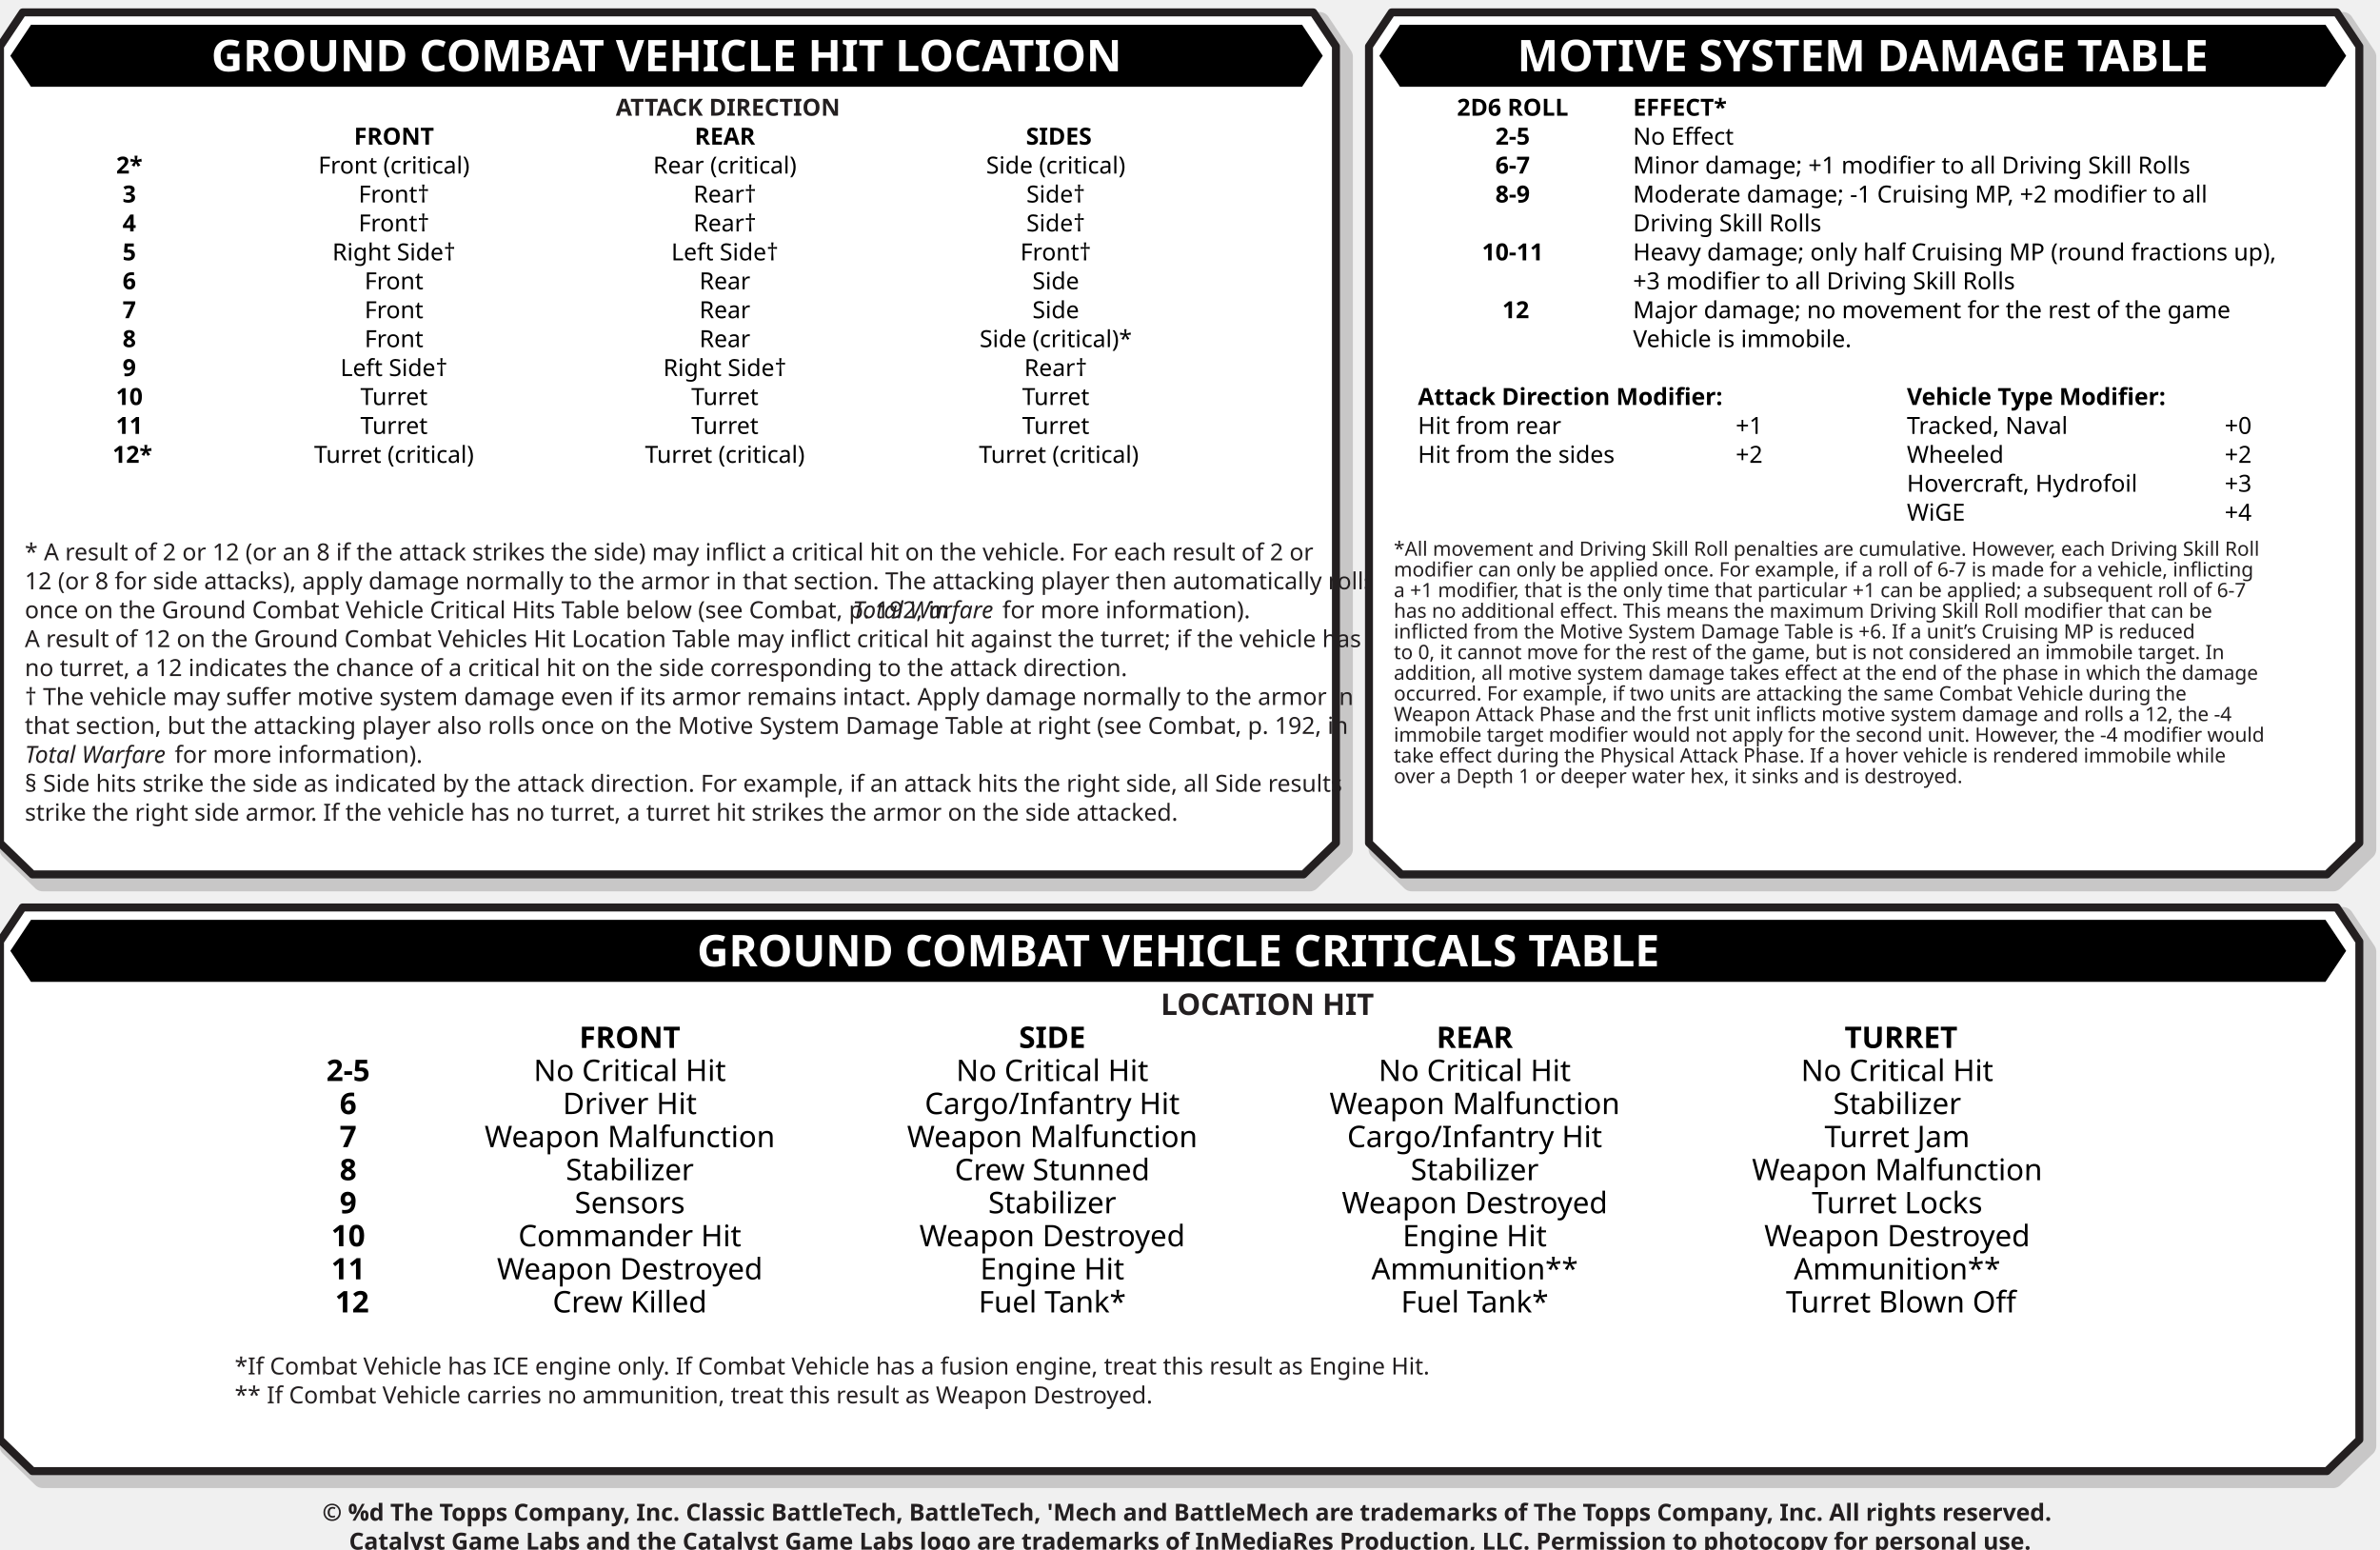
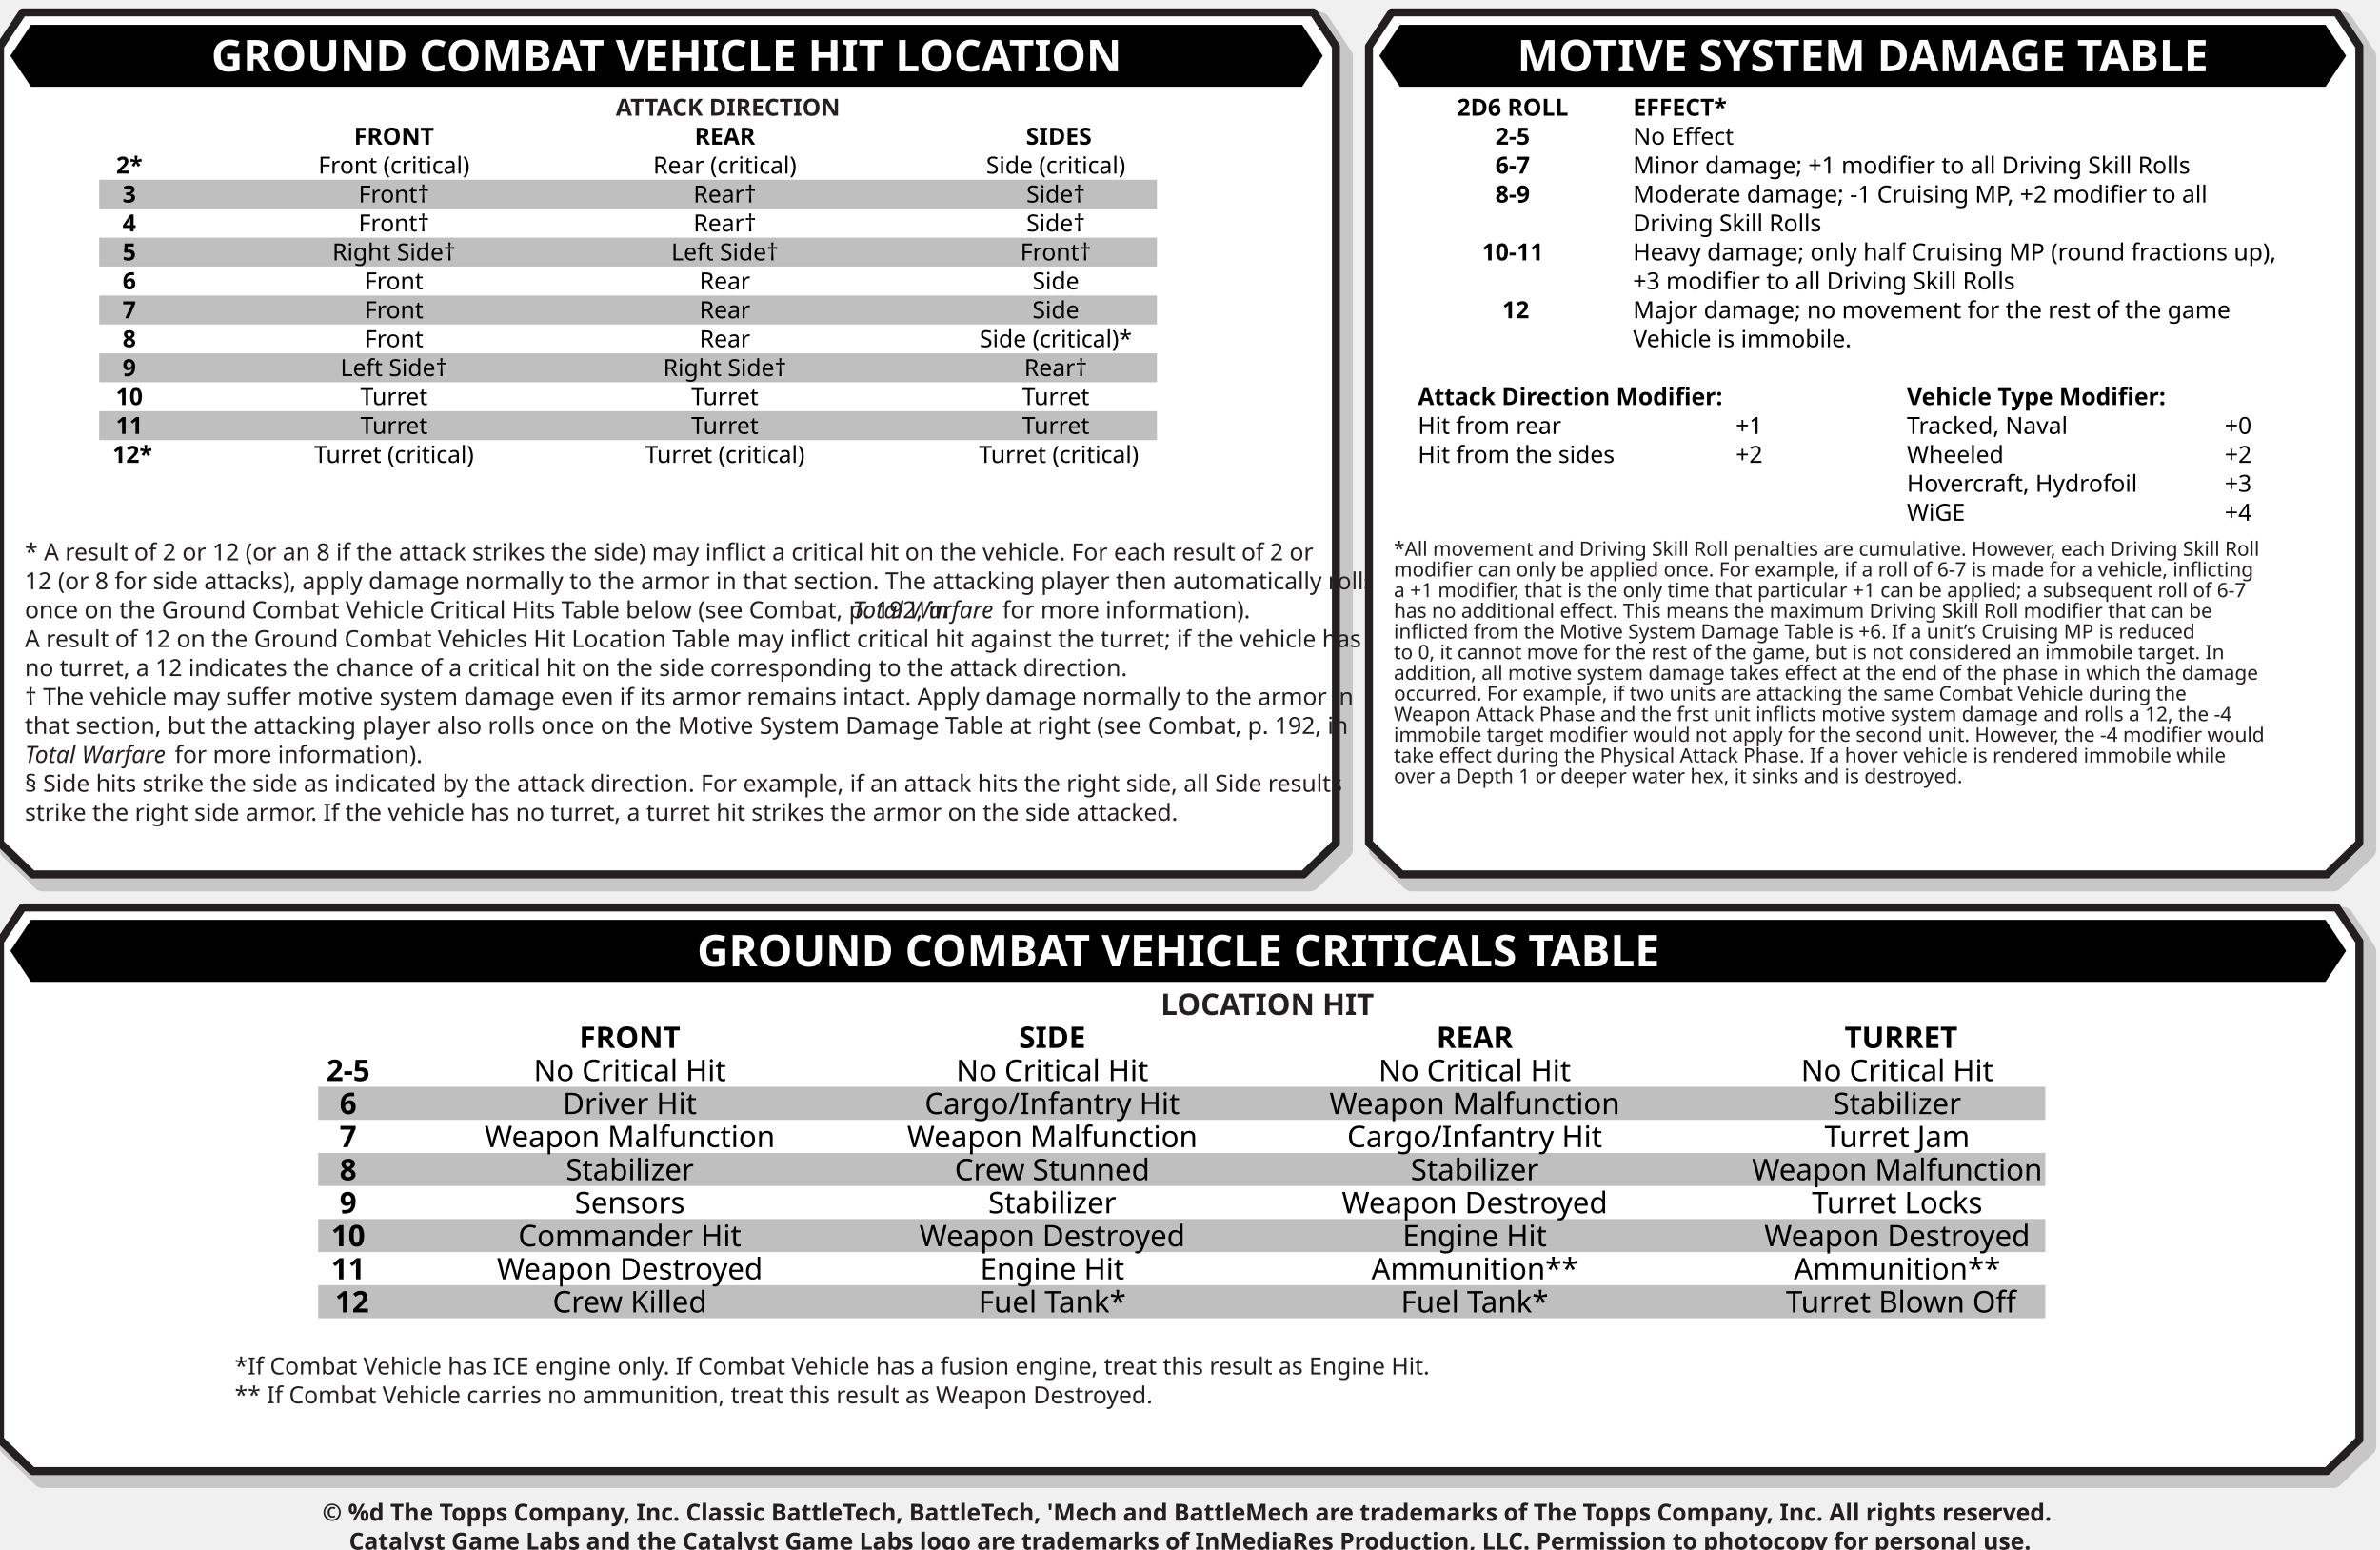
- <svg xmlns="http://www.w3.org/2000/svg" contentScriptType="text/ecmascript" width="576.0" zoomAndPan="magnify" contentStyleType="text/css" height="375.0" preserveAspectRatio="xMidYMid meet" version="1.0">
+ <svg xmlns="http://www.w3.org/2000/svg" contentScriptType="text/ecmascript" width="576.0" zoomAndPan="magnify" contentStyleType="text/css" height="375.0" preserveAspectRatio="xMidYMid meet" version="1.0" id="svg155">
+   <defs id="defs155" />
  <g style="mml-color-elements:" id="rs_template">
    <text font-size="5.7px" transform="translate (288.0 375.0)" fill="#231f20" text-anchor="middle" font-family="Eurostile" id="footer" font-weight="bold">
      <tspan lengthAdjust="spacingAndGlyphs" x="0.0" id="tspanCopyright" y="-7.000" textLength="547.200">© %d The Topps Company, Inc. Classic BattleTech, BattleTech, 'Mech and BattleMech are trademarks of The Topps Company, Inc. All rights reserved.</tspan>
-       <tspan lengthAdjust="spacingAndGlyphs" x="0.0" y="0" textLength="518.400">Catalyst Game Labs and the Catalyst Game Labs logo are trademarks of InMediaRes Production, LLC. Permission to photocopy for personal use.</tspan>
+       <tspan lengthAdjust="spacingAndGlyphs" x="0.0" y="0" textLength="518.400" id="tspan1">Catalyst Game Labs and the Catalyst Game Labs logo are trademarks of InMediaRes Production, LLC. Permission to photocopy for personal use.</tspan>
    </text>
-     <g transform="translate (0.000 3.000)">
-       <g>
-         <path fill="#ffffff" d="M 2.5,10.714 L 7.975,2.500 L 319.345,2.500 l 5.475,8.214 L 324.820,202.500 l -7.845,7.600 L 10.345,210.100 l -7.845,-7.600 Z" stroke-width="5.2" stroke-linejoin="round" stroke="#c8c7c7" />
-         <path fill="#ffffff" d="M 0.0,8.214 L 5.475,0.000 L 317.845,0.000 l 5.475,8.214 L 323.320,201.000 l -7.845,7.600 L 7.845,208.600 l -7.845,-7.600 Z" stroke-width="1.932" stroke-linejoin="round" stroke="#231f20" />
-         <g transform="translate (2.5,3.0)">
-           <path fill="#000000" d="M 0,7.500 l 4.999,-7.500 h 307.630 l 4.999,7.500 l -4.999,7.500 h -307.630 Z" />
-           <text x="158.814" y="11.250" fill="#ffffff" text-anchor="middle" style="font-family:Eurostile;font-size:10.600px;font-weight:bold;font-style:normal" textLength="198.545" lengthAdjust="spacingAndGlyphs">GROUND COMBAT VEHICLE HIT LOCATION</text>
+     <g transform="translate (0.000 3.000)" id="g64">
+       <g id="g4">
+         <path fill="#ffffff" d="M 2.5,10.714 L 7.975,2.500 L 319.345,2.500 l 5.475,8.214 L 324.820,202.500 l -7.845,7.600 L 10.345,210.100 l -7.845,-7.600 Z" stroke-width="5.2" stroke-linejoin="round" stroke="#c8c7c7" id="path1" />
+         <path fill="#ffffff" d="M 0.0,8.214 L 5.475,0.000 L 317.845,0.000 l 5.475,8.214 L 323.320,201.000 l -7.845,7.600 L 7.845,208.600 l -7.845,-7.600 Z" stroke-width="1.932" stroke-linejoin="round" stroke="#231f20" id="path2" />
+         <g transform="translate (2.5,3.0)" id="g3">
+           <path fill="#000000" d="M 0,7.500 l 4.999,-7.500 h 307.630 l 4.999,7.500 l -4.999,7.500 h -307.630 Z" id="path3" />
+           <text x="158.814" y="11.250" fill="#ffffff" text-anchor="middle" style="font-family:Eurostile;font-size:10.600px;font-weight:bold;font-style:normal" textLength="198.545" lengthAdjust="spacingAndGlyphs" id="text3">GROUND COMBAT VEHICLE HIT LOCATION</text>
        </g>
      </g>
-       <text fill="#231f20" x="176.176" y="25.000" style="font-family:Eurostile;font-size:5.700px;font-weight:bold;font-style:normal" text-anchor="middle">ATTACK DIRECTION</text>
-       <g transform="translate (0.000 32.000)">
-         <text text-anchor="middle" style="font-family:Eurostile;font-size:5.700px;font-weight:bold;font-style:normal">
-           <tspan x="96.096" y="0.000">FRONT</tspan>
-           <tspan x="176.176" y="0.000">REAR</tspan>
-           <tspan x="256.256" y="0.000">SIDES</tspan>
-         </text>
-         <text text-anchor="middle" style="font-family:Eurostile;font-size:5.700px;font-weight:bold;font-style:normal">
-           <tspan x="32.032" y="7.000">2*</tspan>
-           <tspan x="32.032" y="14.000">3</tspan>
-           <tspan x="32.032" y="21.000">4</tspan>
-           <tspan x="32.032" y="28.000">5</tspan>
-           <tspan x="32.032" y="35.000">6</tspan>
-           <tspan x="32.032" y="42.000">7</tspan>
-           <tspan x="32.032" y="49.000">8</tspan>
-           <tspan x="32.032" y="56.000">9</tspan>
-           <tspan x="32.032" y="63.000">10</tspan>
-           <tspan x="32.032" y="70.000">11</tspan>
-           <tspan x="32.032" y="77.000">12*</tspan>
-         </text>
-         <text text-anchor="middle" style="font-family:Eurostile;font-size:5.700px;font-weight:normal;font-style:normal">
-           <tspan x="96.096" y="7.000">Front (critical)</tspan>
-           <tspan x="176.176" y="7.000">Rear (critical)</tspan>
-           <tspan x="256.256" y="7.000">Side (critical)</tspan>
-           <tspan x="96.096" y="14.000">Front†</tspan>
-           <tspan x="176.176" y="14.000">Rear†</tspan>
-           <tspan x="256.256" y="14.000">Side†</tspan>
-           <tspan x="96.096" y="21.000">Front†</tspan>
-           <tspan x="176.176" y="21.000">Rear†</tspan>
-           <tspan x="256.256" y="21.000">Side†</tspan>
-           <tspan x="96.096" y="28.000">Right Side†</tspan>
-           <tspan x="176.176" y="28.000">Left Side†</tspan>
-           <tspan x="256.256" y="28.000">Front†</tspan>
-           <tspan x="96.096" y="35.000">Front</tspan>
-           <tspan x="176.176" y="35.000">Rear</tspan>
-           <tspan x="256.256" y="35.000">Side</tspan>
-           <tspan x="96.096" y="42.000">Front</tspan>
-           <tspan x="176.176" y="42.000">Rear</tspan>
-           <tspan x="256.256" y="42.000">Side</tspan>
-           <tspan x="96.096" y="49.000">Front</tspan>
-           <tspan x="176.176" y="49.000">Rear</tspan>
-           <tspan x="256.256" y="49.000">Side (critical)*</tspan>
-           <tspan x="96.096" y="56.000">Left Side†</tspan>
-           <tspan x="176.176" y="56.000">Right Side†</tspan>
-           <tspan x="256.256" y="56.000">Rear†</tspan>
-           <tspan x="96.096" y="63.000">Turret</tspan>
-           <tspan x="176.176" y="63.000">Turret</tspan>
-           <tspan x="256.256" y="63.000">Turret</tspan>
-           <tspan x="96.096" y="70.000">Turret</tspan>
-           <tspan x="176.176" y="70.000">Turret</tspan>
-           <tspan x="256.256" y="70.000">Turret</tspan>
-           <tspan x="96.096" y="77.000">Turret (critical)</tspan>
-           <tspan x="176.176" y="77.000">Turret (critical)</tspan>
-           <tspan x="256.256" y="77.000">Turret (critical)</tspan>
-         </text>
-       </g>
-       <g transform="translate(0,125.600)">
-         <text x="6.000" y="7.000" fill="#231f20" text-anchor="start" style="font-family:Eurostile;font-size:5.700px;font-weight:normal;font-style:normal" textLength="311.320" lengthAdjust="spacingAndGlyphs">* A result of 2 or 12 (or an 8 if the attack strikes the side) may inflict a critical hit on the vehicle. For each result of 2 or</text>
-         <text x="6.000" y="14.000" fill="#231f20" text-anchor="start" style="font-family:Eurostile;font-size:5.700px;font-weight:normal;font-style:normal" textLength="311.320" lengthAdjust="spacingAndGlyphs">12 (or 8 for side attacks), apply damage normally to the armor in that section. The attacking player then automatically rolls</text>
-         <text x="6.000" y="21.000" fill="#231f20" text-anchor="start" style="font-family:Eurostile;font-size:5.700px;font-weight:normal;font-style:normal" textLength="200.326" lengthAdjust="spacingAndGlyphs">once on the Ground Combat Vehicle Critical Hits Table below (see Combat, p. 192, in </text>
-         <text x="206.326" y="21.000" fill="#231f20" text-anchor="start" style="font-family:Eurostile;font-size:5.700px;font-weight:normal;font-style:italic" textLength="33.425" lengthAdjust="spacingAndGlyphs">Total Warfare</text>
-         <text x="242.595" y="21.000" fill="#231f20" text-anchor="start" style="font-family:Eurostile;font-size:5.700px;font-weight:normal;font-style:normal" textLength="53.281" lengthAdjust="spacingAndGlyphs"> for more information).</text>
-         <text x="6.000" y="28.000" fill="#231f20" text-anchor="start" style="font-family:Eurostile;font-size:5.700px;font-weight:normal;font-style:normal" textLength="311.320" lengthAdjust="spacingAndGlyphs">A result of 12 on the Ground Combat Vehicles Hit Location Table may inflict critical hit against the turret; if the vehicle has</text>
-         <text fill="#231f20" x="6.000" y="35.000" style="font-family:Eurostile;font-size:5.700px;font-weight:normal;font-style:normal;mml-field-width:67827.500" text-anchor="start">no turret, a 12 indicates the chance of a critical hit on the side corresponding to the attack direction.</text>
-         <text x="6.000" y="42.000" fill="#231f20" text-anchor="start" style="font-family:Eurostile;font-size:5.700px;font-weight:normal;font-style:normal" textLength="311.320" lengthAdjust="spacingAndGlyphs">† The vehicle may suffer motive system damage even if its armor remains intact. Apply damage normally to the armor in</text>
-         <text x="6.000" y="49.000" fill="#231f20" text-anchor="start" style="font-family:Eurostile;font-size:5.700px;font-weight:normal;font-style:normal" textLength="311.320" lengthAdjust="spacingAndGlyphs">that section, but the attacking player also rolls once on the Motive System Damage Table at right (see Combat, p. 192, in</text>
-         <text x="6.000" y="56.000" fill="#231f20" text-anchor="start" style="font-family:Eurostile;font-size:5.700px;font-weight:normal;font-style:italic" textLength="33.425" lengthAdjust="spacingAndGlyphs">Total Warfare</text>
-         <text x="42.269" y="56.000" fill="#231f20" text-anchor="start" style="font-family:Eurostile;font-size:5.700px;font-weight:normal;font-style:normal" textLength="53.281" lengthAdjust="spacingAndGlyphs"> for more information).</text>
-         <text x="6.000" y="63.000" fill="#231f20" text-anchor="start" style="font-family:Eurostile;font-size:5.700px;font-weight:normal;font-style:normal" textLength="311.320" lengthAdjust="spacingAndGlyphs">§ Side hits strike the side as indicated by the attack direction. For example, if an attack hits the right side, all Side results</text>
-         <text fill="#231f20" x="6.000" y="70.000" style="font-family:Eurostile;font-size:5.700px;font-weight:normal;font-style:normal;mml-field-width:69736.813" text-anchor="start">strike the right side armor. If the vehicle has no turret, a turret hit strikes the armor on the side attacked.</text>
-       </g>
-     </g>
-     <g transform="translate (331.320 3.000)">
-       <g>
-         <path fill="#ffffff" d="M 2.5,10.714 L 7.975,2.500 L 235.705,2.500 l 5.475,8.214 L 241.180,202.500 l -7.845,7.600 L 10.345,210.100 l -7.845,-7.600 Z" stroke-width="5.2" stroke-linejoin="round" stroke="#c8c7c7" />
-         <path fill="#ffffff" d="M 0.0,8.214 L 5.475,0.000 L 234.205,0.000 l 5.475,8.214 L 239.680,201.000 l -7.845,7.600 L 7.845,208.600 l -7.845,-7.600 Z" stroke-width="1.932" stroke-linejoin="round" stroke="#231f20" />
-         <g transform="translate (2.5,3.0)">
-           <path fill="#000000" d="M 0,7.500 l 4.999,-7.500 h 223.990 l 4.999,7.500 l -4.999,7.500 h -223.990 Z" />
-           <text x="116.994" y="11.250" fill="#ffffff" text-anchor="middle" style="font-family:Eurostile;font-size:10.600px;font-weight:bold;font-style:normal" textLength="157.417" lengthAdjust="spacingAndGlyphs">MOTIVE SYSTEM DAMAGE TABLE</text>
+       <text fill="#231f20" x="176.176" y="25.000" style="font-family:Eurostile;font-size:5.700px;font-weight:bold;font-style:normal" text-anchor="middle" id="text4">ATTACK DIRECTION</text>
+       <g transform="translate (0.000 32.000)" id="g50">
+         <text text-anchor="middle" style="font-family:Eurostile;font-size:5.700px;font-weight:bold;font-style:normal" id="text6">
+           <tspan x="96.096" y="0.000" id="tspan4">FRONT</tspan>
+           <tspan x="176.176" y="0.000" id="tspan5">REAR</tspan>
+           <tspan x="256.256" y="0.000" id="tspan6">SIDES</tspan>
+         </text>
+         <text text-anchor="middle" style="font-family:Eurostile;font-size:5.700px;font-weight:bold;font-style:normal" id="text17">
+           <tspan x="32.032" y="7.000" id="tspan7">2*</tspan>
+           <tspan x="32.032" y="14.000" id="tspan8">3</tspan>
+           <tspan x="32.032" y="21.000" id="tspan9">4</tspan>
+           <tspan x="32.032" y="28.000" id="tspan10">5</tspan>
+           <tspan x="32.032" y="35.000" id="tspan11">6</tspan>
+           <tspan x="32.032" y="42.000" id="tspan12">7</tspan>
+           <tspan x="32.032" y="49.000" id="tspan13">8</tspan>
+           <tspan x="32.032" y="56.000" id="tspan14">9</tspan>
+           <tspan x="32.032" y="63.000" id="tspan15">10</tspan>
+           <tspan x="32.032" y="70.000" id="tspan16">11</tspan>
+           <tspan x="32.032" y="77.000" id="tspan17">12*</tspan>
+         </text>
+         <text text-anchor="middle" style="font-family:Eurostile;font-size:5.700px;font-weight:normal;font-style:normal" id="text50">
+           <tspan x="96.096" y="7.000" id="tspan18">Front (critical)</tspan>
+           <tspan x="176.176" y="7.000" id="tspan19">Rear (critical)</tspan>
+           <tspan x="256.256" y="7.000" id="tspan20">Side (critical)</tspan>
+           <tspan x="96.096" y="14.000" id="tspan21">Front†</tspan>
+           <tspan x="176.176" y="14.000" id="tspan22">Rear†</tspan>
+           <tspan x="256.256" y="14.000" id="tspan23">Side†</tspan>
+           <tspan x="96.096" y="21.000" id="tspan24">Front†</tspan>
+           <tspan x="176.176" y="21.000" id="tspan25">Rear†</tspan>
+           <tspan x="256.256" y="21.000" id="tspan26">Side†</tspan>
+           <tspan x="96.096" y="28.000" id="tspan27">Right Side†</tspan>
+           <tspan x="176.176" y="28.000" id="tspan28">Left Side†</tspan>
+           <tspan x="256.256" y="28.000" id="tspan29">Front†</tspan>
+           <tspan x="96.096" y="35.000" id="tspan30">Front</tspan>
+           <tspan x="176.176" y="35.000" id="tspan31">Rear</tspan>
+           <tspan x="256.256" y="35.000" id="tspan32">Side</tspan>
+           <tspan x="96.096" y="42.000" id="tspan33">Front</tspan>
+           <tspan x="176.176" y="42.000" id="tspan34">Rear</tspan>
+           <tspan x="256.256" y="42.000" id="tspan35">Side</tspan>
+           <tspan x="96.096" y="49.000" id="tspan36">Front</tspan>
+           <tspan x="176.176" y="49.000" id="tspan37">Rear</tspan>
+           <tspan x="256.256" y="49.000" id="tspan38">Side (critical)*</tspan>
+           <tspan x="96.096" y="56.000" id="tspan39">Left Side†</tspan>
+           <tspan x="176.176" y="56.000" id="tspan40">Right Side†</tspan>
+           <tspan x="256.256" y="56.000" id="tspan41">Rear†</tspan>
+           <tspan x="96.096" y="63.000" id="tspan42">Turret</tspan>
+           <tspan x="176.176" y="63.000" id="tspan43">Turret</tspan>
+           <tspan x="256.256" y="63.000" id="tspan44">Turret</tspan>
+           <tspan x="96.096" y="70.000" id="tspan45">Turret</tspan>
+           <tspan x="176.176" y="70.000" id="tspan46">Turret</tspan>
+           <tspan x="256.256" y="70.000" id="tspan47">Turret</tspan>
+           <tspan x="96.096" y="77.000" id="tspan48">Turret (critical)</tspan>
+           <tspan x="176.176" y="77.000" id="tspan49">Turret (critical)</tspan>
+           <tspan x="256.256" y="77.000" id="tspan50">Turret (critical)</tspan>
+         </text>
+       </g>
+       <g transform="translate(0,125.600)" id="g63">
+         <text x="6.000" y="7.000" fill="#231f20" text-anchor="start" style="font-family:Eurostile;font-size:5.700px;font-weight:normal;font-style:normal" textLength="311.320" lengthAdjust="spacingAndGlyphs" id="text51">* A result of 2 or 12 (or an 8 if the attack strikes the side) may inflict a critical hit on the vehicle. For each result of 2 or</text>
+         <text x="6.000" y="14.000" fill="#231f20" text-anchor="start" style="font-family:Eurostile;font-size:5.700px;font-weight:normal;font-style:normal" textLength="311.320" lengthAdjust="spacingAndGlyphs" id="text52">12 (or 8 for side attacks), apply damage normally to the armor in that section. The attacking player then automatically rolls</text>
+         <text x="6.000" y="21.000" fill="#231f20" text-anchor="start" style="font-family:Eurostile;font-size:5.700px;font-weight:normal;font-style:normal" textLength="200.326" lengthAdjust="spacingAndGlyphs" id="text53">once on the Ground Combat Vehicle Critical Hits Table below (see Combat, p. 192, in </text>
+         <text x="206.326" y="21.000" fill="#231f20" text-anchor="start" style="font-family:Eurostile;font-size:5.700px;font-weight:normal;font-style:italic" textLength="33.425" lengthAdjust="spacingAndGlyphs" id="text54">Total Warfare</text>
+         <text x="242.595" y="21.000" fill="#231f20" text-anchor="start" style="font-family:Eurostile;font-size:5.700px;font-weight:normal;font-style:normal" textLength="53.281" lengthAdjust="spacingAndGlyphs" id="text55"> for more information).</text>
+         <text x="6.000" y="28.000" fill="#231f20" text-anchor="start" style="font-family:Eurostile;font-size:5.700px;font-weight:normal;font-style:normal" textLength="311.320" lengthAdjust="spacingAndGlyphs" id="text56">A result of 12 on the Ground Combat Vehicles Hit Location Table may inflict critical hit against the turret; if the vehicle has</text>
+         <text fill="#231f20" x="6.000" y="35.000" style="font-family:Eurostile;font-size:5.700px;font-weight:normal;font-style:normal;mml-field-width:67827.500" text-anchor="start" id="text57">no turret, a 12 indicates the chance of a critical hit on the side corresponding to the attack direction.</text>
+         <text x="6.000" y="42.000" fill="#231f20" text-anchor="start" style="font-family:Eurostile;font-size:5.700px;font-weight:normal;font-style:normal" textLength="311.320" lengthAdjust="spacingAndGlyphs" id="text58">† The vehicle may suffer motive system damage even if its armor remains intact. Apply damage normally to the armor in</text>
+         <text x="6.000" y="49.000" fill="#231f20" text-anchor="start" style="font-family:Eurostile;font-size:5.700px;font-weight:normal;font-style:normal" textLength="311.320" lengthAdjust="spacingAndGlyphs" id="text59">that section, but the attacking player also rolls once on the Motive System Damage Table at right (see Combat, p. 192, in</text>
+         <text x="6.000" y="56.000" fill="#231f20" text-anchor="start" style="font-family:Eurostile;font-size:5.700px;font-weight:normal;font-style:italic" textLength="33.425" lengthAdjust="spacingAndGlyphs" id="text60">Total Warfare</text>
+         <text x="42.269" y="56.000" fill="#231f20" text-anchor="start" style="font-family:Eurostile;font-size:5.700px;font-weight:normal;font-style:normal" textLength="53.281" lengthAdjust="spacingAndGlyphs" id="text61"> for more information).</text>
+         <text x="6.000" y="63.000" fill="#231f20" text-anchor="start" style="font-family:Eurostile;font-size:5.700px;font-weight:normal;font-style:normal" textLength="311.320" lengthAdjust="spacingAndGlyphs" id="text62">§ Side hits strike the side as indicated by the attack direction. For example, if an attack hits the right side, all Side results</text>
+         <text fill="#231f20" x="6.000" y="70.000" style="font-family:Eurostile;font-size:5.700px;font-weight:normal;font-style:normal;mml-field-width:69736.813" text-anchor="start" id="text63">strike the right side armor. If the vehicle has no turret, a turret hit strikes the armor on the side attacked.</text>
+       </g>
+     </g>
+     <g transform="translate (331.320 3.000)" id="g107">
+       <g id="g67">
+         <path fill="#ffffff" d="M 2.5,10.714 L 7.975,2.500 L 235.705,2.500 l 5.475,8.214 L 241.180,202.500 l -7.845,7.600 L 10.345,210.100 l -7.845,-7.600 Z" stroke-width="5.2" stroke-linejoin="round" stroke="#c8c7c7" id="path64" />
+         <path fill="#ffffff" d="M 0.0,8.214 L 5.475,0.000 L 234.205,0.000 l 5.475,8.214 L 239.680,201.000 l -7.845,7.600 L 7.845,208.600 l -7.845,-7.600 Z" stroke-width="1.932" stroke-linejoin="round" stroke="#231f20" id="path65" />
+         <g transform="translate (2.5,3.0)" id="g66">
+           <path fill="#000000" d="M 0,7.500 l 4.999,-7.500 h 223.990 l 4.999,7.500 l -4.999,7.500 h -223.990 Z" id="path66" />
+           <text x="116.994" y="11.250" fill="#ffffff" text-anchor="middle" style="font-family:Eurostile;font-size:10.600px;font-weight:bold;font-style:normal" textLength="157.417" lengthAdjust="spacingAndGlyphs" id="text66">MOTIVE SYSTEM DAMAGE TABLE</text>
        </g>
      </g>
-       <g transform="translate (0.000 25.000)">
-         <text text-anchor="start" style="font-family:Eurostile;font-size:5.700px;font-weight:bold;font-style:normal">
-           <tspan x="63.904" y="0.000">EFFECT*</tspan>
-         </text>
-         <text text-anchor="middle" style="font-family:Eurostile;font-size:5.700px;font-weight:bold;font-style:normal">
-           <tspan x="35.502" y="0.000">2D6 ROLL</tspan>
-           <tspan x="35.502" y="7.000">2-5</tspan>
-           <tspan x="35.502" y="14.000">6-7</tspan>
-           <tspan x="35.502" y="21.000">8-9</tspan>
-           <tspan x="35.502" y="35.000">10-11</tspan>
-           <tspan x="35.502" y="49.000">12</tspan>
-         </text>
-         <text text-anchor="start" style="font-family:Eurostile;font-size:5.700px;font-weight:normal;font-style:normal">
-           <tspan x="63.904" y="7.000">No Effect</tspan>
-           <tspan x="63.904" y="14.000">Minor damage; +1 modifier to all Driving Skill Rolls</tspan>
-           <tspan x="63.904" y="21.000">Moderate damage; -1 Cruising MP, +2 modifier to all</tspan>
-           <tspan x="63.904" y="28.000">Driving Skill Rolls</tspan>
-           <tspan x="63.904" y="35.000">Heavy damage; only half Cruising MP (round fractions up),</tspan>
-           <tspan x="63.904" y="42.000">+3 modifier to all Driving Skill Rolls</tspan>
-           <tspan x="63.904" y="49.000">Major damage; no movement for the rest of the game</tspan>
-           <tspan x="63.904" y="56.000">Vehicle is immobile.</tspan>
-         </text>
-       </g>
-       <g transform="translate (0.000 95.000)">
-         <text text-anchor="start" style="font-family:Eurostile;font-size:5.700px;font-weight:bold;font-style:normal">
-           <tspan x="11.834" y="0.000">Attack Direction Modifier:</tspan>
-         </text>
-         <text text-anchor="start" style="font-family:Eurostile;font-size:5.700px;font-weight:normal;font-style:normal">
-           <tspan x="11.834" y="7.000">Hit from rear</tspan>
-           <tspan x="88.755" y="7.000">+1</tspan>
-           <tspan x="11.834" y="14.000">Hit from the sides</tspan>
-           <tspan x="88.755" y="14.000">+2</tspan>
-         </text>
-       </g>
-       <g transform="translate (118.340 95.000)">
-         <text text-anchor="start" style="font-family:Eurostile;font-size:5.700px;font-weight:bold;font-style:normal">
-           <tspan x="11.834" y="0.000">Vehicle Type Modifier:</tspan>
-         </text>
-         <text text-anchor="start" style="font-family:Eurostile;font-size:5.700px;font-weight:normal;font-style:normal">
-           <tspan x="11.834" y="7.000">Tracked, Naval</tspan>
-           <tspan x="88.755" y="7.000">+0</tspan>
-           <tspan x="11.834" y="14.000">Wheeled</tspan>
-           <tspan x="88.755" y="14.000">+2</tspan>
-           <tspan x="11.834" y="21.000">Hovercraft, Hydrofoil</tspan>
-           <tspan x="88.755" y="21.000">+3</tspan>
-           <tspan x="11.834" y="28.000">WiGE</tspan>
-           <tspan x="88.755" y="28.000">+4</tspan>
-         </text>
-       </g>
-       <text x="6.000" y="131.500" fill="#231f20" text-anchor="start" style="font-family:Eurostile;font-size:4.800px;font-weight:normal;font-style:normal" textLength="227.680" lengthAdjust="spacingAndGlyphs">*All movement and Driving Skill Roll penalties are cumulative. However, each Driving Skill Roll</text>
-       <text x="6.000" y="136.500" fill="#231f20" text-anchor="start" style="font-family:Eurostile;font-size:4.800px;font-weight:normal;font-style:normal" textLength="227.680" lengthAdjust="spacingAndGlyphs">modifier can only be applied once. For example, if a roll of 6-7 is made for a vehicle, inflicting</text>
-       <text x="6.000" y="141.500" fill="#231f20" text-anchor="start" style="font-family:Eurostile;font-size:4.800px;font-weight:normal;font-style:normal" textLength="227.680" lengthAdjust="spacingAndGlyphs">a +1 modifier, that is the only time that particular +1 can be applied; a subsequent roll of 6-7</text>
-       <text x="6.000" y="146.500" fill="#231f20" text-anchor="start" style="font-family:Eurostile;font-size:4.800px;font-weight:normal;font-style:normal" textLength="227.680" lengthAdjust="spacingAndGlyphs">has no additional effect. This means the maximum Driving Skill Roll modifier that can be</text>
-       <text x="6.000" y="151.500" fill="#231f20" text-anchor="start" style="font-family:Eurostile;font-size:4.800px;font-weight:normal;font-style:normal" textLength="227.680" lengthAdjust="spacingAndGlyphs">inflicted from the Motive System Damage Table is +6. If a unit’s Cruising MP is reduced</text>
-       <text x="6.000" y="156.500" fill="#231f20" text-anchor="start" style="font-family:Eurostile;font-size:4.800px;font-weight:normal;font-style:normal" textLength="227.680" lengthAdjust="spacingAndGlyphs">to 0, it cannot move for the rest of the game, but is not considered an immobile target. In</text>
-       <text x="6.000" y="161.500" fill="#231f20" text-anchor="start" style="font-family:Eurostile;font-size:4.800px;font-weight:normal;font-style:normal" textLength="227.680" lengthAdjust="spacingAndGlyphs">addition, all motive system damage takes effect at the end of the phase in which the damage</text>
-       <text x="6.000" y="166.500" fill="#231f20" text-anchor="start" style="font-family:Eurostile;font-size:4.800px;font-weight:normal;font-style:normal" textLength="227.680" lengthAdjust="spacingAndGlyphs">occurred. For example, if two units are attacking the same Combat Vehicle during the</text>
-       <text x="6.000" y="171.500" fill="#231f20" text-anchor="start" style="font-family:Eurostile;font-size:4.800px;font-weight:normal;font-style:normal" textLength="227.680" lengthAdjust="spacingAndGlyphs">Weapon Attack Phase and the frst unit inflicts motive system damage and rolls a 12, the -4</text>
-       <text x="6.000" y="176.500" fill="#231f20" text-anchor="start" style="font-family:Eurostile;font-size:4.800px;font-weight:normal;font-style:normal" textLength="227.680" lengthAdjust="spacingAndGlyphs">immobile target modifier would not apply for the second unit. However, the -4 modifier would</text>
-       <text x="6.000" y="181.500" fill="#231f20" text-anchor="start" style="font-family:Eurostile;font-size:4.800px;font-weight:normal;font-style:normal" textLength="227.680" lengthAdjust="spacingAndGlyphs">take effect during the Physical Attack Phase. If a hover vehicle is rendered immobile while</text>
-       <text fill="#231f20" x="6.000" y="186.500" style="font-family:Eurostile;font-size:4.800px;font-weight:normal;font-style:normal;mml-field-width:21594.053" text-anchor="start">over a Depth 1 or deeper water hex, it sinks and is destroyed.</text>
-     </g>
-     <g transform="translate (0.000 219.600)">
-       <g>
-         <path fill="#ffffff" d="M 2.5,10.714 L 7.975,2.500 L 567.025,2.500 l 5.475,8.214 L 572.500,130.300 l -7.845,7.600 L 10.345,137.900 l -7.845,-7.600 Z" stroke-width="5.2" stroke-linejoin="round" stroke="#c8c7c7" />
-         <path fill="#ffffff" d="M 0.0,8.214 L 5.475,0.000 L 565.525,0.000 l 5.475,8.214 L 571.000,128.800 l -7.845,7.600 L 7.845,136.400 l -7.845,-7.600 Z" stroke-width="1.932" stroke-linejoin="round" stroke="#231f20" />
-         <g transform="translate (2.5,3.0)">
-           <path fill="#000000" d="M 0,7.500 l 4.999,-7.500 h 555.310 l 4.999,7.500 l -4.999,7.500 h -555.310 Z" />
-           <text x="282.654" y="11.250" fill="#ffffff" text-anchor="middle" style="font-family:Eurostile;font-size:10.600px;font-weight:bold;font-style:normal" textLength="213.991" lengthAdjust="spacingAndGlyphs">GROUND COMBAT VEHICLE CRITICALS TABLE</text>
+       <g transform="translate (0.000 25.000)" id="g81">
+         <text text-anchor="start" style="font-family:Eurostile;font-size:5.700px;font-weight:bold;font-style:normal" id="text67">
+           <tspan x="63.904" y="0.000" id="tspan67">EFFECT*</tspan>
+         </text>
+         <text text-anchor="middle" style="font-family:Eurostile;font-size:5.700px;font-weight:bold;font-style:normal" id="text73">
+           <tspan x="35.502" y="0.000" id="tspan68">2D6 ROLL</tspan>
+           <tspan x="35.502" y="7.000" id="tspan69">2-5</tspan>
+           <tspan x="35.502" y="14.000" id="tspan70">6-7</tspan>
+           <tspan x="35.502" y="21.000" id="tspan71">8-9</tspan>
+           <tspan x="35.502" y="35.000" id="tspan72">10-11</tspan>
+           <tspan x="35.502" y="49.000" id="tspan73">12</tspan>
+         </text>
+         <text text-anchor="start" style="font-family:Eurostile;font-size:5.700px;font-weight:normal;font-style:normal" id="text81">
+           <tspan x="63.904" y="7.000" id="tspan74">No Effect</tspan>
+           <tspan x="63.904" y="14.000" id="tspan75">Minor damage; +1 modifier to all Driving Skill Rolls</tspan>
+           <tspan x="63.904" y="21.000" id="tspan76">Moderate damage; -1 Cruising MP, +2 modifier to all</tspan>
+           <tspan x="63.904" y="28.000" id="tspan77">Driving Skill Rolls</tspan>
+           <tspan x="63.904" y="35.000" id="tspan78">Heavy damage; only half Cruising MP (round fractions up),</tspan>
+           <tspan x="63.904" y="42.000" id="tspan79">+3 modifier to all Driving Skill Rolls</tspan>
+           <tspan x="63.904" y="49.000" id="tspan80">Major damage; no movement for the rest of the game</tspan>
+           <tspan x="63.904" y="56.000" id="tspan81">Vehicle is immobile.</tspan>
+         </text>
+       </g>
+       <g transform="translate (0.000 95.000)" id="g86">
+         <text text-anchor="start" style="font-family:Eurostile;font-size:5.700px;font-weight:bold;font-style:normal" id="text82">
+           <tspan x="11.834" y="0.000" id="tspan82">Attack Direction Modifier:</tspan>
+         </text>
+         <text text-anchor="start" style="font-family:Eurostile;font-size:5.700px;font-weight:normal;font-style:normal" id="text86">
+           <tspan x="11.834" y="7.000" id="tspan83">Hit from rear</tspan>
+           <tspan x="88.755" y="7.000" id="tspan84">+1</tspan>
+           <tspan x="11.834" y="14.000" id="tspan85">Hit from the sides</tspan>
+           <tspan x="88.755" y="14.000" id="tspan86">+2</tspan>
+         </text>
+       </g>
+       <g transform="translate (118.340 95.000)" id="g95">
+         <text text-anchor="start" style="font-family:Eurostile;font-size:5.700px;font-weight:bold;font-style:normal" id="text87">
+           <tspan x="11.834" y="0.000" id="tspan87">Vehicle Type Modifier:</tspan>
+         </text>
+         <text text-anchor="start" style="font-family:Eurostile;font-size:5.700px;font-weight:normal;font-style:normal" id="text95">
+           <tspan x="11.834" y="7.000" id="tspan88">Tracked, Naval</tspan>
+           <tspan x="88.755" y="7.000" id="tspan89">+0</tspan>
+           <tspan x="11.834" y="14.000" id="tspan90">Wheeled</tspan>
+           <tspan x="88.755" y="14.000" id="tspan91">+2</tspan>
+           <tspan x="11.834" y="21.000" id="tspan92">Hovercraft, Hydrofoil</tspan>
+           <tspan x="88.755" y="21.000" id="tspan93">+3</tspan>
+           <tspan x="11.834" y="28.000" id="tspan94">WiGE</tspan>
+           <tspan x="88.755" y="28.000" id="tspan95">+4</tspan>
+         </text>
+       </g>
+       <text x="6.000" y="131.500" fill="#231f20" text-anchor="start" style="font-family:Eurostile;font-size:4.800px;font-weight:normal;font-style:normal" textLength="227.680" lengthAdjust="spacingAndGlyphs" id="text96">*All movement and Driving Skill Roll penalties are cumulative. However, each Driving Skill Roll</text>
+       <text x="6.000" y="136.500" fill="#231f20" text-anchor="start" style="font-family:Eurostile;font-size:4.800px;font-weight:normal;font-style:normal" textLength="227.680" lengthAdjust="spacingAndGlyphs" id="text97">modifier can only be applied once. For example, if a roll of 6-7 is made for a vehicle, inflicting</text>
+       <text x="6.000" y="141.500" fill="#231f20" text-anchor="start" style="font-family:Eurostile;font-size:4.800px;font-weight:normal;font-style:normal" textLength="227.680" lengthAdjust="spacingAndGlyphs" id="text98">a +1 modifier, that is the only time that particular +1 can be applied; a subsequent roll of 6-7</text>
+       <text x="6.000" y="146.500" fill="#231f20" text-anchor="start" style="font-family:Eurostile;font-size:4.800px;font-weight:normal;font-style:normal" textLength="227.680" lengthAdjust="spacingAndGlyphs" id="text99">has no additional effect. This means the maximum Driving Skill Roll modifier that can be</text>
+       <text x="6.000" y="151.500" fill="#231f20" text-anchor="start" style="font-family:Eurostile;font-size:4.800px;font-weight:normal;font-style:normal" textLength="227.680" lengthAdjust="spacingAndGlyphs" id="text100">inflicted from the Motive System Damage Table is +6. If a unit’s Cruising MP is reduced</text>
+       <text x="6.000" y="156.500" fill="#231f20" text-anchor="start" style="font-family:Eurostile;font-size:4.800px;font-weight:normal;font-style:normal" textLength="227.680" lengthAdjust="spacingAndGlyphs" id="text101">to 0, it cannot move for the rest of the game, but is not considered an immobile target. In</text>
+       <text x="6.000" y="161.500" fill="#231f20" text-anchor="start" style="font-family:Eurostile;font-size:4.800px;font-weight:normal;font-style:normal" textLength="227.680" lengthAdjust="spacingAndGlyphs" id="text102">addition, all motive system damage takes effect at the end of the phase in which the damage</text>
+       <text x="6.000" y="166.500" fill="#231f20" text-anchor="start" style="font-family:Eurostile;font-size:4.800px;font-weight:normal;font-style:normal" textLength="227.680" lengthAdjust="spacingAndGlyphs" id="text103">occurred. For example, if two units are attacking the same Combat Vehicle during the</text>
+       <text x="6.000" y="171.500" fill="#231f20" text-anchor="start" style="font-family:Eurostile;font-size:4.800px;font-weight:normal;font-style:normal" textLength="227.680" lengthAdjust="spacingAndGlyphs" id="text104">Weapon Attack Phase and the frst unit inflicts motive system damage and rolls a 12, the -4</text>
+       <text x="6.000" y="176.500" fill="#231f20" text-anchor="start" style="font-family:Eurostile;font-size:4.800px;font-weight:normal;font-style:normal" textLength="227.680" lengthAdjust="spacingAndGlyphs" id="text105">immobile target modifier would not apply for the second unit. However, the -4 modifier would</text>
+       <text x="6.000" y="181.500" fill="#231f20" text-anchor="start" style="font-family:Eurostile;font-size:4.800px;font-weight:normal;font-style:normal" textLength="227.680" lengthAdjust="spacingAndGlyphs" id="text106">take effect during the Physical Attack Phase. If a hover vehicle is rendered immobile while</text>
+       <text fill="#231f20" x="6.000" y="186.500" style="font-family:Eurostile;font-size:4.800px;font-weight:normal;font-style:normal;mml-field-width:21594.053" text-anchor="start" id="text107">over a Depth 1 or deeper water hex, it sinks and is destroyed.</text>
+     </g>
+     <g transform="translate (0.000 219.600)" id="g155">
+       <g id="g110">
+         <path fill="#ffffff" d="M 2.5,10.714 L 7.975,2.500 L 567.025,2.500 l 5.475,8.214 L 572.500,130.300 l -7.845,7.600 L 10.345,137.900 l -7.845,-7.600 Z" stroke-width="5.2" stroke-linejoin="round" stroke="#c8c7c7" id="path107" />
+         <path fill="#ffffff" d="M 0.0,8.214 L 5.475,0.000 L 565.525,0.000 l 5.475,8.214 L 571.000,128.800 l -7.845,7.600 L 7.845,136.400 l -7.845,-7.600 Z" stroke-width="1.932" stroke-linejoin="round" stroke="#231f20" id="path108" />
+         <g transform="translate (2.5,3.0)" id="g109">
+           <path fill="#000000" d="M 0,7.500 l 4.999,-7.500 h 555.310 l 4.999,7.500 l -4.999,7.500 h -555.310 Z" id="path109" />
+           <text x="282.654" y="11.250" fill="#ffffff" text-anchor="middle" style="font-family:Eurostile;font-size:10.600px;font-weight:bold;font-style:normal" textLength="213.991" lengthAdjust="spacingAndGlyphs" id="text109">GROUND COMBAT VEHICLE CRITICALS TABLE</text>
        </g>
      </g>
-       <text fill="#231f20" x="306.720" y="26.000" style="font-family:Eurostile;font-size:7.200px;font-weight:bold;font-style:normal" text-anchor="middle">LOCATION HIT</text>
-       <g transform="translate (0.000 34.000)">
-         <text text-anchor="middle" style="font-family:Eurostile;font-size:7.200px;font-weight:bold;font-style:normal">
-           <tspan x="153.360" y="0.000">FRONT</tspan>
-           <tspan x="255.600" y="0.000">SIDE</tspan>
-           <tspan x="357.840" y="0.000">REAR</tspan>
-           <tspan x="460.080" y="0.000">TURRET</tspan>
-         </text>
-         <text text-anchor="middle" style="font-family:Eurostile;font-size:7.200px;font-weight:bold;font-style:normal">
-           <tspan x="85.200" y="8.000">2-5</tspan>
-           <tspan x="85.200" y="16.000">6</tspan>
-           <tspan x="85.200" y="24.000">7</tspan>
-           <tspan x="85.200" y="32.000">8</tspan>
-           <tspan x="85.200" y="40.000">9</tspan>
-           <tspan x="85.200" y="48.000">10</tspan>
-           <tspan x="85.200" y="56.000">11</tspan>
-           <tspan x="85.200" y="64.000">12</tspan>
-         </text>
-         <text text-anchor="middle" style="font-family:Eurostile;font-size:7.200px;font-weight:normal;font-style:normal">
-           <tspan x="153.360" y="8.000">No Critical Hit</tspan>
-           <tspan x="255.600" y="8.000">No Critical Hit</tspan>
-           <tspan x="357.840" y="8.000">No Critical Hit</tspan>
-           <tspan x="460.080" y="8.000">No Critical Hit</tspan>
-           <tspan x="153.360" y="16.000">Driver Hit</tspan>
-           <tspan x="255.600" y="16.000">Cargo/Infantry Hit</tspan>
-           <tspan x="357.840" y="16.000">Weapon Malfunction</tspan>
-           <tspan x="460.080" y="16.000">Stabilizer</tspan>
-           <tspan x="153.360" y="24.000">Weapon Malfunction</tspan>
-           <tspan x="255.600" y="24.000">Weapon Malfunction</tspan>
-           <tspan x="357.840" y="24.000">Cargo/Infantry Hit</tspan>
-           <tspan x="460.080" y="24.000">Turret Jam</tspan>
-           <tspan x="153.360" y="32.000">Stabilizer</tspan>
-           <tspan x="255.600" y="32.000">Crew Stunned</tspan>
-           <tspan x="357.840" y="32.000">Stabilizer</tspan>
-           <tspan x="460.080" y="32.000">Weapon Malfunction</tspan>
-           <tspan x="153.360" y="40.000">Sensors</tspan>
-           <tspan x="255.600" y="40.000">Stabilizer</tspan>
-           <tspan x="357.840" y="40.000">Weapon Destroyed</tspan>
-           <tspan x="460.080" y="40.000">Turret Locks</tspan>
-           <tspan x="153.360" y="48.000">Commander Hit</tspan>
-           <tspan x="255.600" y="48.000">Weapon Destroyed</tspan>
-           <tspan x="357.840" y="48.000">Engine Hit</tspan>
-           <tspan x="460.080" y="48.000">Weapon Destroyed</tspan>
-           <tspan x="153.360" y="56.000">Weapon Destroyed</tspan>
-           <tspan x="255.600" y="56.000">Engine Hit</tspan>
-           <tspan x="357.840" y="56.000">Ammunition**</tspan>
-           <tspan x="460.080" y="56.000">Ammunition**</tspan>
-           <tspan x="153.360" y="64.000">Crew Killed</tspan>
-           <tspan x="255.600" y="64.000">Fuel Tank*</tspan>
-           <tspan x="357.840" y="64.000">Fuel Tank*</tspan>
-           <tspan x="460.080" y="64.000">Turret Blown Off</tspan>
-         </text>
-       </g>
-       <text fill="#231f20" x="56.800" y="113.000" style="font-family:Eurostile;font-size:5.700px;font-weight:normal;font-style:normal" text-anchor="start">*If Combat Vehicle has ICE engine only. If Combat Vehicle has a fusion engine, treat this result as Engine Hit.</text>
-       <text fill="#231f20" x="56.800" y="120.000" style="font-family:Eurostile;font-size:5.700px;font-weight:normal;font-style:normal" text-anchor="start">** If Combat Vehicle carries no ammunition, treat this result as Weapon Destroyed.</text>
+       <text fill="#231f20" x="306.720" y="26.000" style="font-family:Eurostile;font-size:7.200px;font-weight:bold;font-style:normal" text-anchor="middle" id="text110">LOCATION HIT</text>
+       <g transform="translate (0.000 34.000)" id="g153">
+         <text text-anchor="middle" style="font-family:Eurostile;font-size:7.200px;font-weight:bold;font-style:normal" id="text113">
+           <tspan x="153.360" y="0.000" id="tspan110">FRONT</tspan>
+           <tspan x="255.600" y="0.000" id="tspan111">SIDE</tspan>
+           <tspan x="357.840" y="0.000" id="tspan112">REAR</tspan>
+           <tspan x="460.080" y="0.000" id="tspan113">TURRET</tspan>
+         </text>
+         <text text-anchor="middle" style="font-family:Eurostile;font-size:7.200px;font-weight:bold;font-style:normal" id="text121">
+           <tspan x="85.200" y="8.000" id="tspan114">2-5</tspan>
+           <tspan x="85.200" y="16.000" id="tspan115">6</tspan>
+           <tspan x="85.200" y="24.000" id="tspan116">7</tspan>
+           <tspan x="85.200" y="32.000" id="tspan117">8</tspan>
+           <tspan x="85.200" y="40.000" id="tspan118">9</tspan>
+           <tspan x="85.200" y="48.000" id="tspan119">10</tspan>
+           <tspan x="85.200" y="56.000" id="tspan120">11</tspan>
+           <tspan x="85.200" y="64.000" id="tspan121">12</tspan>
+         </text>
+         <text text-anchor="middle" style="font-family:Eurostile;font-size:7.200px;font-weight:normal;font-style:normal" id="text153">
+           <tspan x="153.360" y="8.000" id="tspan122">No Critical Hit</tspan>
+           <tspan x="255.600" y="8.000" id="tspan123">No Critical Hit</tspan>
+           <tspan x="357.840" y="8.000" id="tspan124">No Critical Hit</tspan>
+           <tspan x="460.080" y="8.000" id="tspan125">No Critical Hit</tspan>
+           <tspan x="153.360" y="16.000" id="tspan126">Driver Hit</tspan>
+           <tspan x="255.600" y="16.000" id="tspan127">Cargo/Infantry Hit</tspan>
+           <tspan x="357.840" y="16.000" id="tspan128">Weapon Malfunction</tspan>
+           <tspan x="460.080" y="16.000" id="tspan129">Stabilizer</tspan>
+           <tspan x="153.360" y="24.000" id="tspan130">Weapon Malfunction</tspan>
+           <tspan x="255.600" y="24.000" id="tspan131">Weapon Malfunction</tspan>
+           <tspan x="357.840" y="24.000" id="tspan132">Cargo/Infantry Hit</tspan>
+           <tspan x="460.080" y="24.000" id="tspan133">Turret Jam</tspan>
+           <tspan x="153.360" y="32.000" id="tspan134">Stabilizer</tspan>
+           <tspan x="255.600" y="32.000" id="tspan135">Crew Stunned</tspan>
+           <tspan x="357.840" y="32.000" id="tspan136">Stabilizer</tspan>
+           <tspan x="460.080" y="32.000" id="tspan137">Weapon Malfunction</tspan>
+           <tspan x="153.360" y="40.000" id="tspan138">Sensors</tspan>
+           <tspan x="255.600" y="40.000" id="tspan139">Stabilizer</tspan>
+           <tspan x="357.840" y="40.000" id="tspan140">Weapon Destroyed</tspan>
+           <tspan x="460.080" y="40.000" id="tspan141">Turret Locks</tspan>
+           <tspan x="153.360" y="48.000" id="tspan142">Commander Hit</tspan>
+           <tspan x="255.600" y="48.000" id="tspan143">Weapon Destroyed</tspan>
+           <tspan x="357.840" y="48.000" id="tspan144">Engine Hit</tspan>
+           <tspan x="460.080" y="48.000" id="tspan145">Weapon Destroyed</tspan>
+           <tspan x="153.360" y="56.000" id="tspan146">Weapon Destroyed</tspan>
+           <tspan x="255.600" y="56.000" id="tspan147">Engine Hit</tspan>
+           <tspan x="357.840" y="56.000" id="tspan148">Ammunition**</tspan>
+           <tspan x="460.080" y="56.000" id="tspan149">Ammunition**</tspan>
+           <tspan x="153.360" y="64.000" id="tspan150">Crew Killed</tspan>
+           <tspan x="255.600" y="64.000" id="tspan151">Fuel Tank*</tspan>
+           <tspan x="357.840" y="64.000" id="tspan152">Fuel Tank*</tspan>
+           <tspan x="460.080" y="64.000" id="tspan153">Turret Blown Off</tspan>
+         </text>
+       </g>
+       <text fill="#231f20" x="56.800" y="113.000" style="font-family:Eurostile;font-size:5.700px;font-weight:normal;font-style:normal" text-anchor="start" id="text154">*If Combat Vehicle has ICE engine only. If Combat Vehicle has a fusion engine, treat this result as Engine Hit.</text>
+       <text fill="#231f20" x="56.800" y="120.000" style="font-family:Eurostile;font-size:5.700px;font-weight:normal;font-style:normal" text-anchor="start" id="text155">** If Combat Vehicle carries no ammunition, treat this result as Weapon Destroyed.</text>
+     </g>
+     <g id="tableshading">
+       <g id="g159">
+         <rect style="opacity:0.25;fill:#000000" id="rect155" width="256" height="7" x="24" y="43.5" />
+         <rect style="opacity:0.25;fill:#000000" id="rect156" width="256" height="7" x="24" y="57.5" />
+         <rect style="opacity:0.25;fill:#000000" id="rect157" width="256" height="7" x="24" y="71.5" />
+         <rect style="opacity:0.25;fill:#000000" id="rect158" width="256" height="7" x="24" y="85.5" />
+         <rect style="opacity:0.25;fill:#000000" id="rect159" width="256" height="7" x="24" y="99.5" />
+       </g>
+       <g id="g160">
+         <rect style="opacity:0.25;fill:#000000" id="rect160" width="418" height="8" x="77" y="263" />
+         <rect style="opacity:0.25;fill:#000000" id="rect161" width="418" height="8" x="77" y="279" />
+         <rect style="opacity:0.25;fill:#000000" id="rect162" width="418" height="8" x="77" y="295" />
+         <rect style="opacity:0.25;fill:#000000" id="rect163" width="418" height="8" x="77" y="311" />
+       </g>
    </g>
  </g>
</svg>
